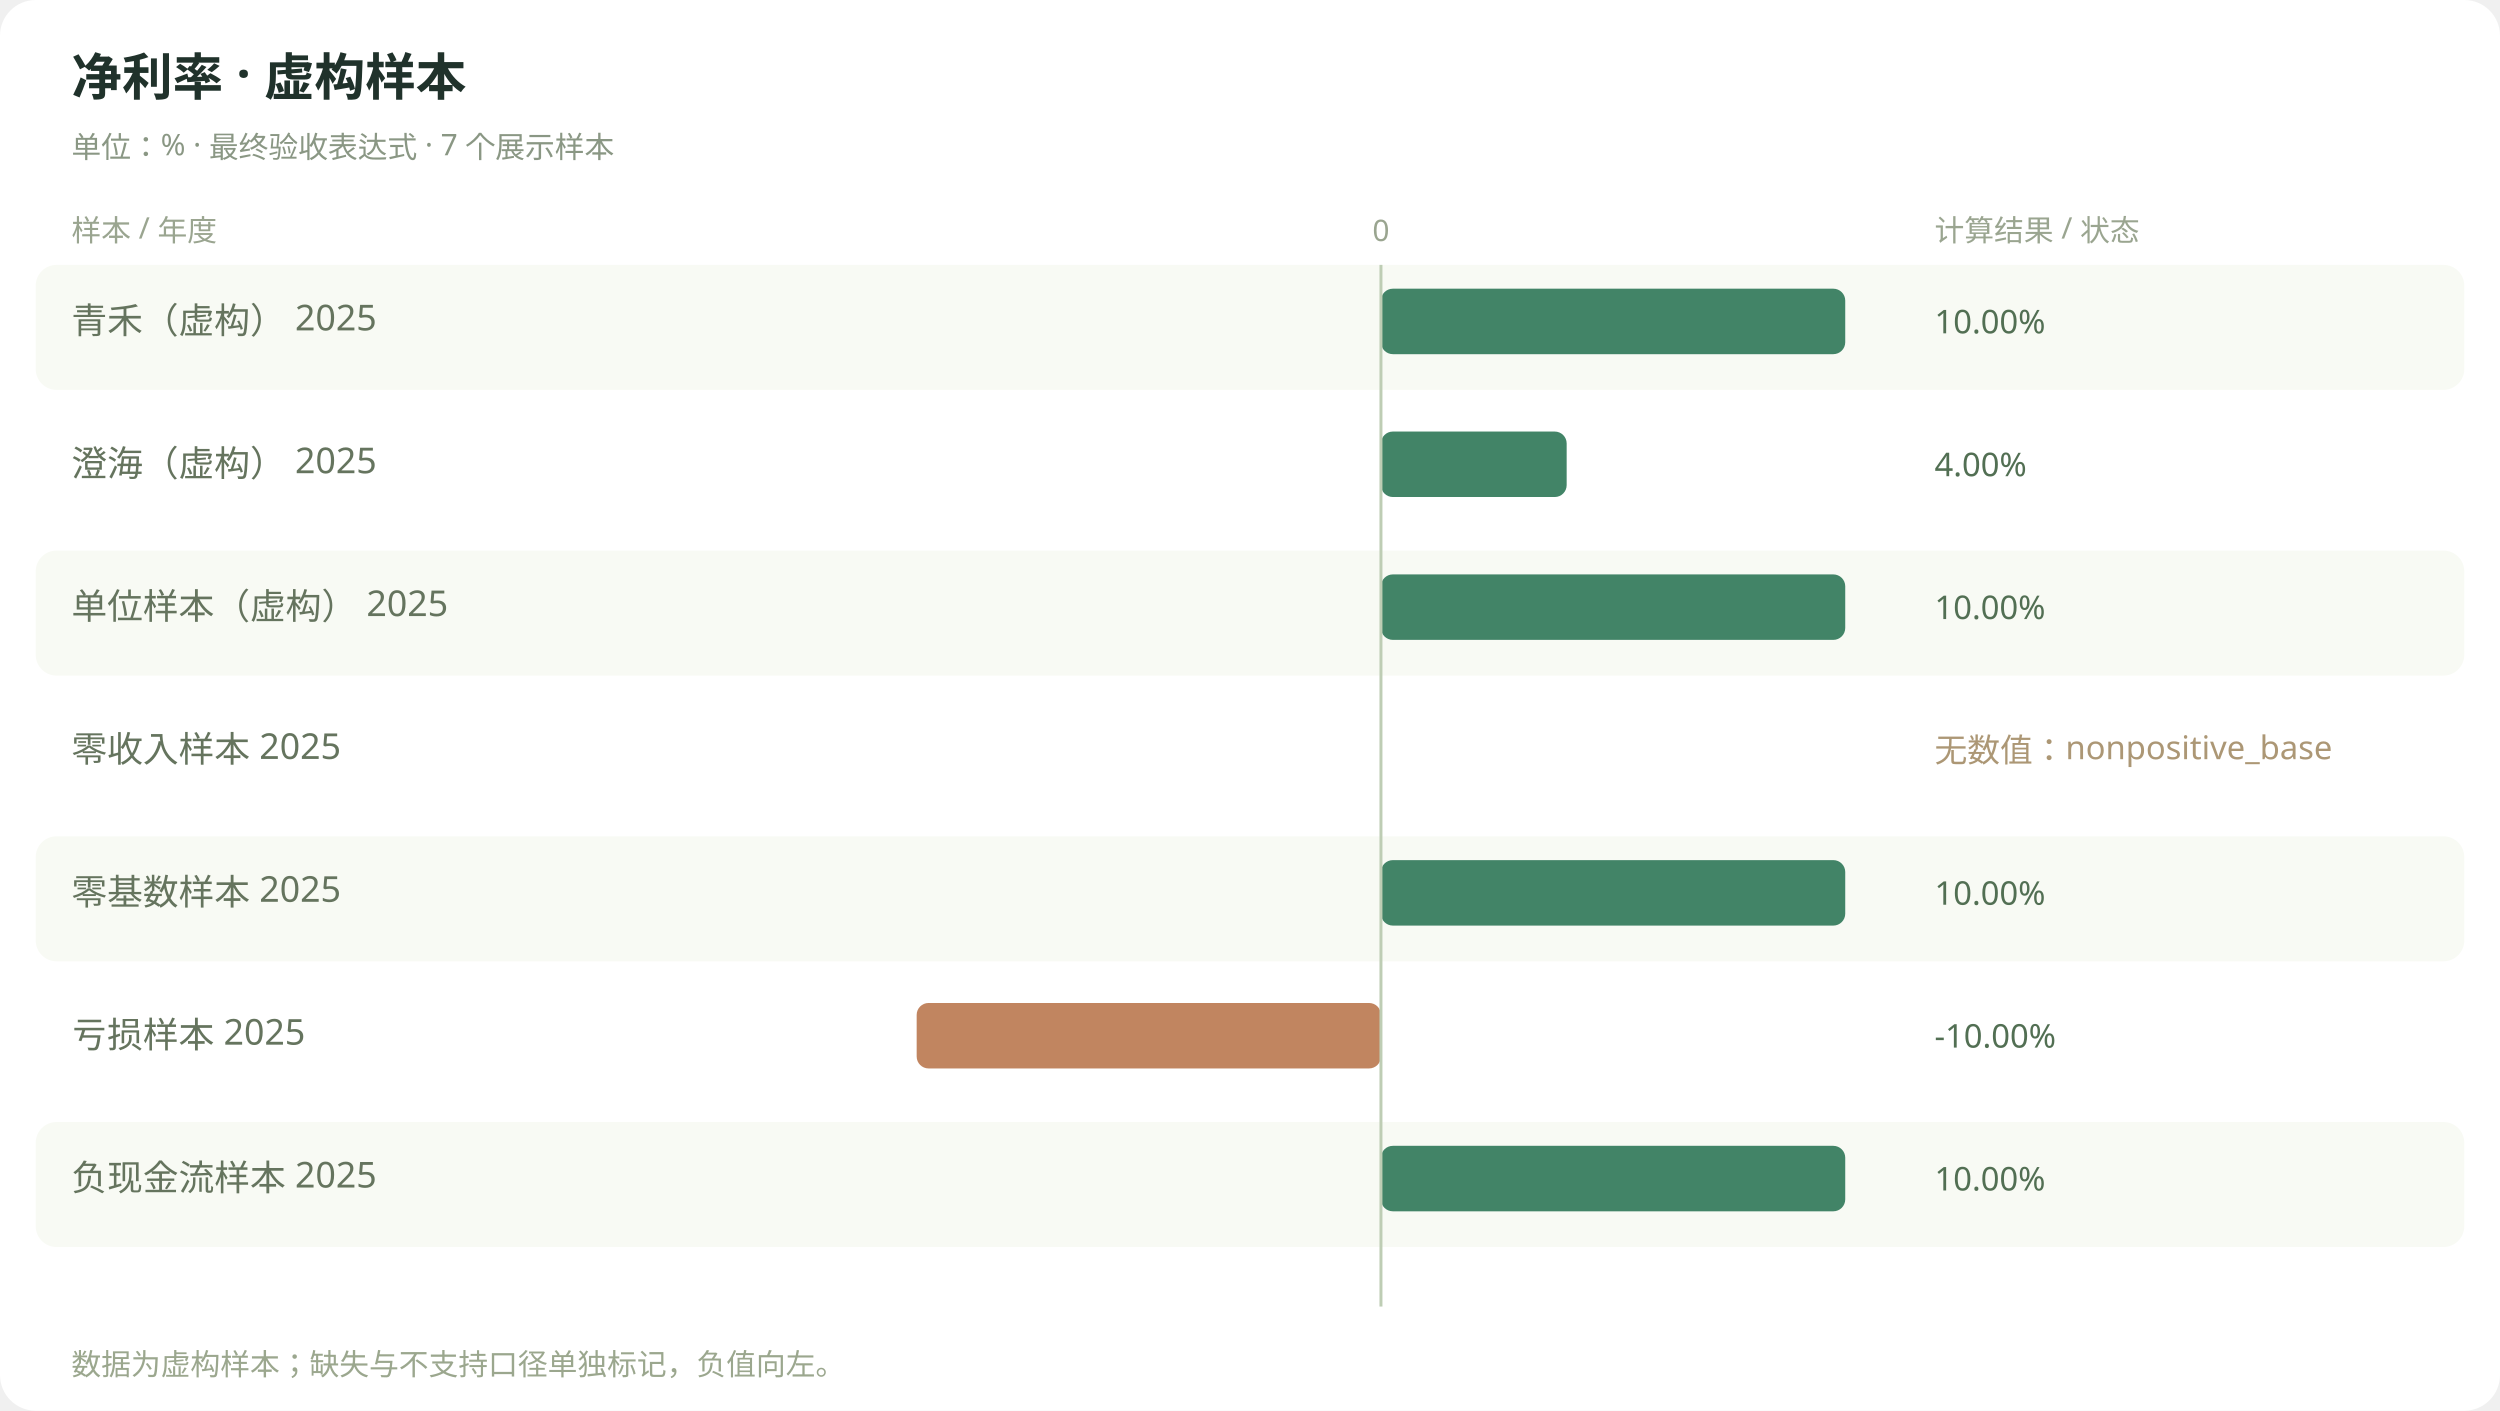
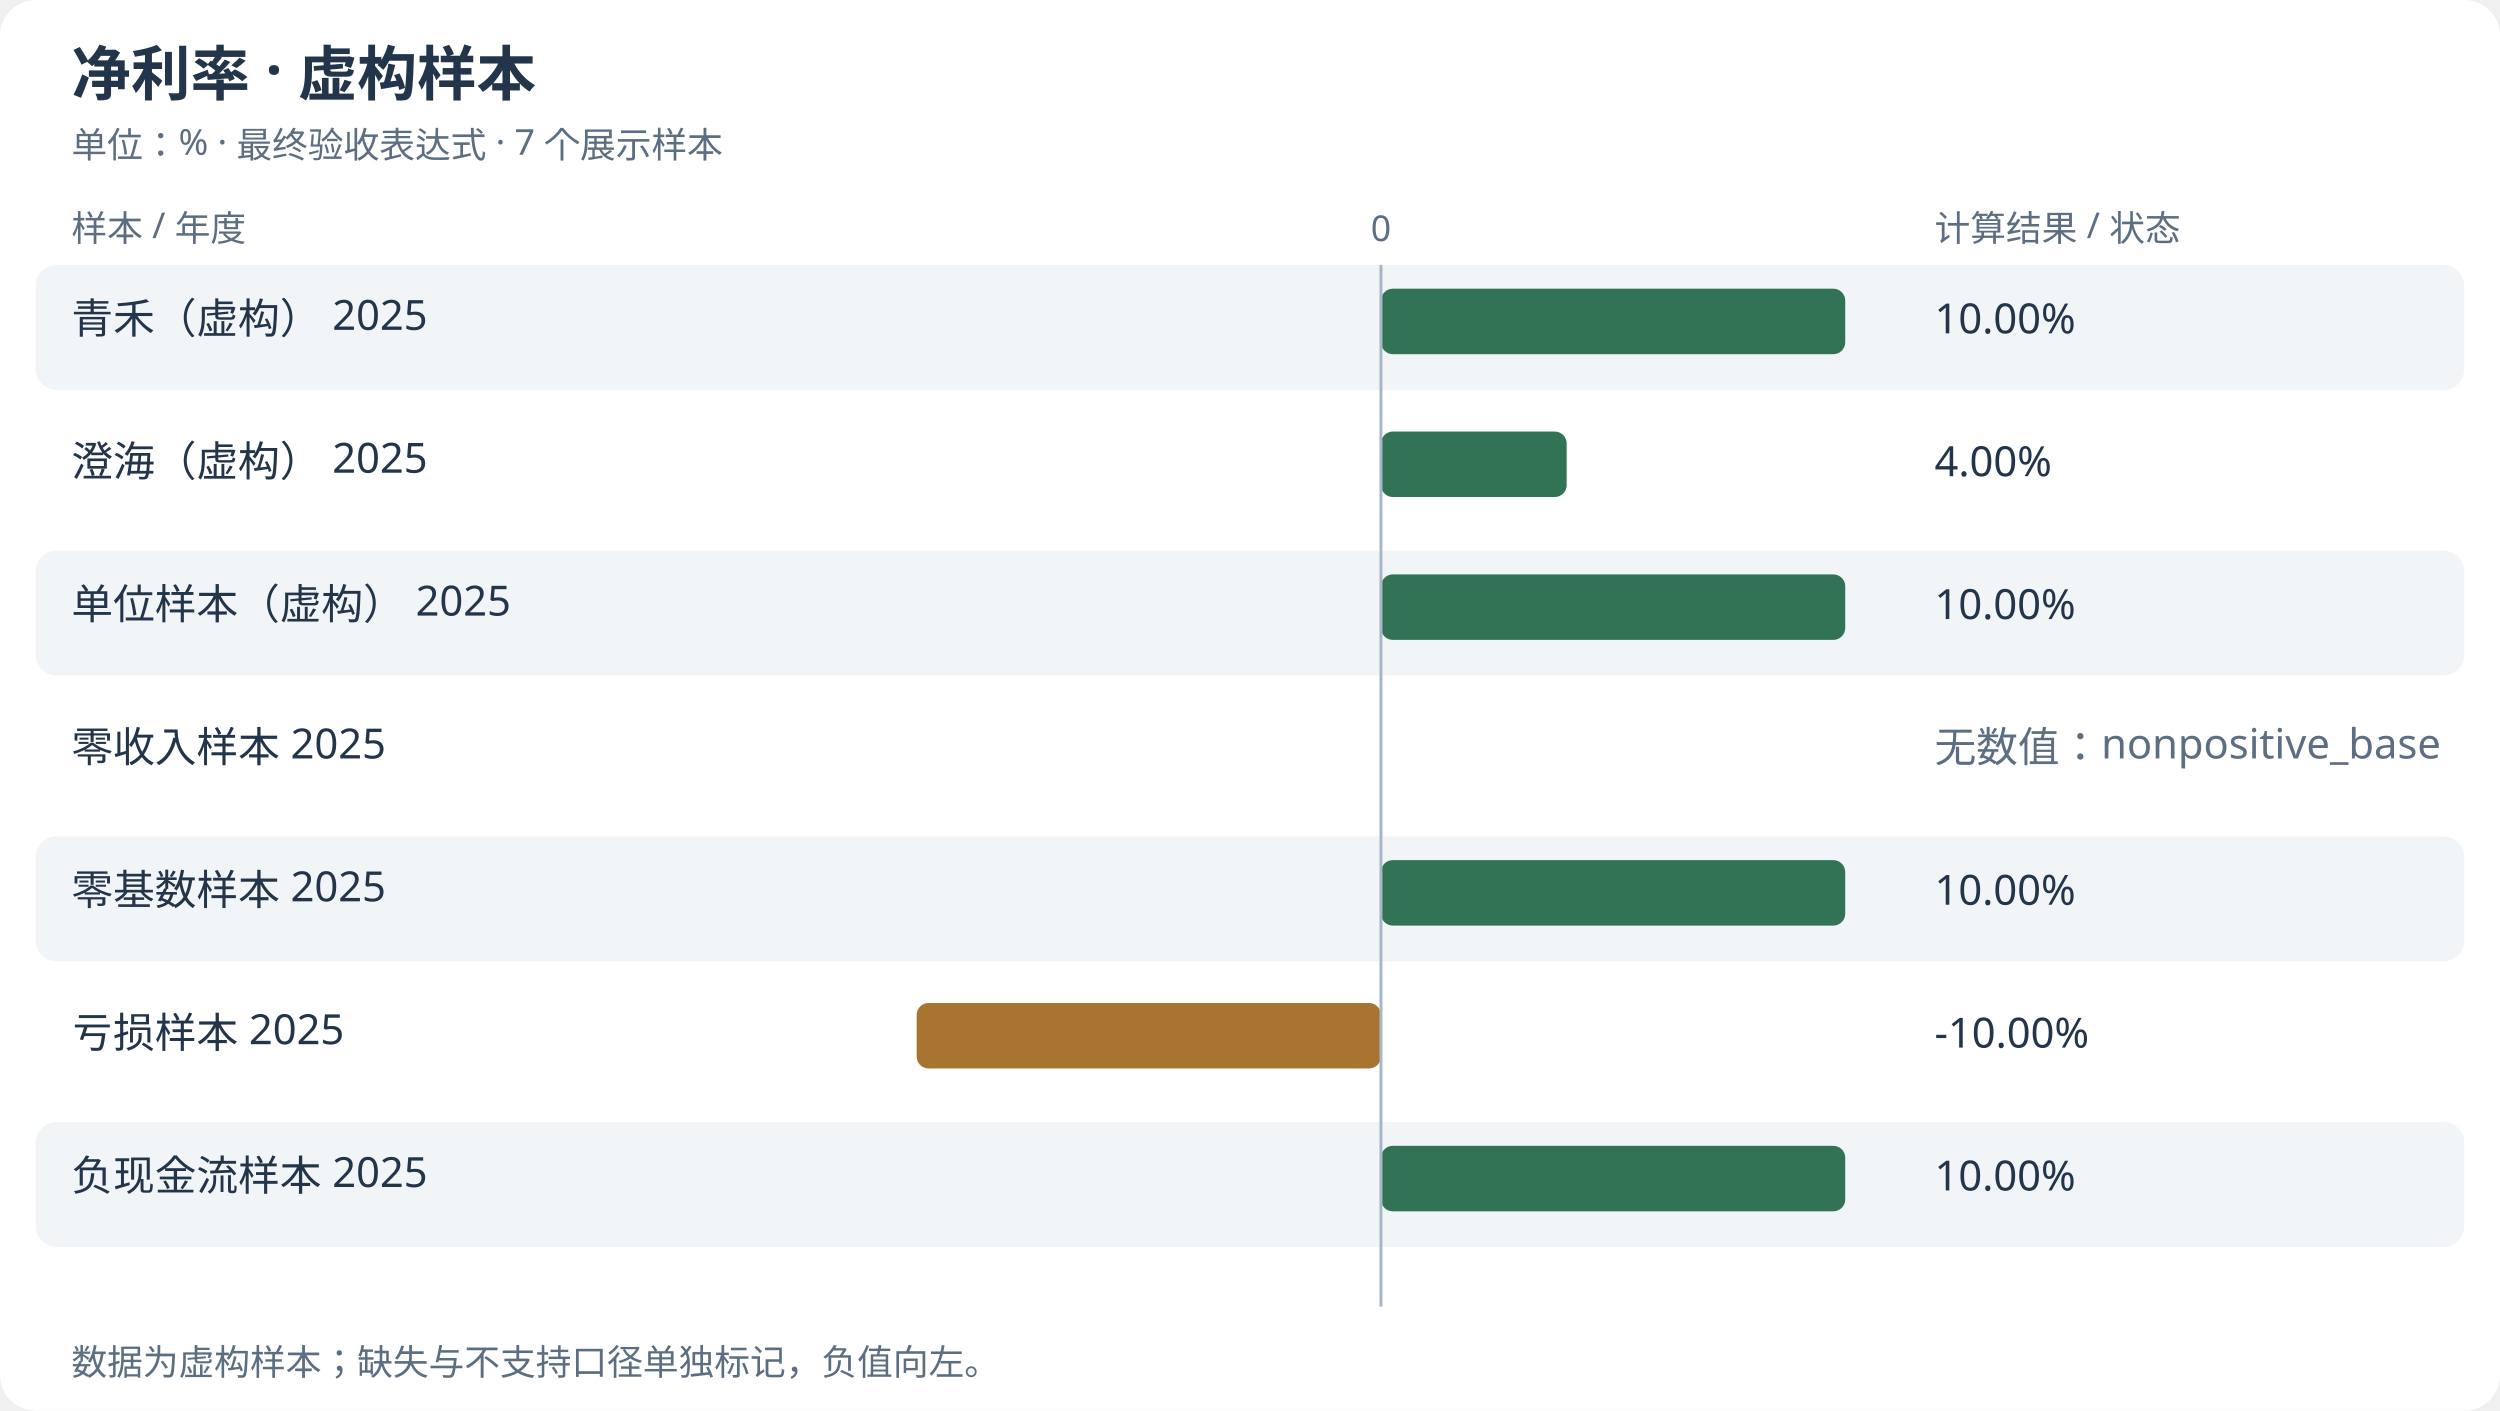
<svg xmlns="http://www.w3.org/2000/svg" width="840" height="474" viewBox="0 0 840 474" role="img" aria-labelledby="title description">
  <rect width="100%" height="100%" rx="12" fill="#fff" />
  <g font-family="Segoe UI,Microsoft YaHei,sans-serif">
-     <text id="title" x="24" y="32" font-size="17" font-weight="600" fill="#20322b">净利率 · 虚构样本</text>
-     <text x="24" y="53" font-size="10" fill="#8a9784">单位：% · 最终验收表达式 · 7 个展示样本</text>
-     <text x="24" y="81" font-size="10" fill="#9aa590">样本 / 年度</text>
-     <text x="464" y="81" font-size="10" text-anchor="middle" fill="#9aa590">0</text>
-     <text x="650" y="81" font-size="10" fill="#9aa590">计算结果 / 状态</text>
+     <text id="title" x="24" y="32" font-size="20" font-weight="600" fill="#22354a">净利率 · 虚构样本</text>
+     <text x="24" y="53" font-size="12" fill="#5c6e81">单位：% · 最终验收表达式 · 7 个展示样本</text>
+     <text x="24" y="81" font-size="12" fill="#5c6e81">样本 / 年度</text>
+     <text x="464" y="81" font-size="12" text-anchor="middle" fill="#5c6e81">0</text>
+     <text x="650" y="81" font-size="12" fill="#5c6e81">计算结果 / 状态</text>
    <g>
-       <rect x="12" y="89" width="816" height="42" rx="7" fill="#f8faf4" />
-       <text x="24" y="112" font-size="12" fill="#65745e">青禾（虚构） 2025</text>
-       <rect x="464.00" y="97" width="156.00" height="22" rx="4" fill="#428467" />
-       <text x="650" y="112" font-size="11" fill="#526f53">10.00%</text>
+       <rect x="12" y="89" width="816" height="42" rx="7" fill="#f2f5f8" />
+       <text x="24" y="112" font-size="14" fill="#22354a">青禾（虚构） 2025</text>
+       <rect x="464.00" y="97" width="156.00" height="22" rx="4" fill="#327356" />
+       <text x="650" y="112" font-size="14" fill="#22354a">10.00%</text>
    </g>
    <g>
      <rect x="12" y="137" width="816" height="42" rx="7" fill="#fff" />
-       <text x="24" y="160" font-size="12" fill="#65745e">澄海（虚构） 2025</text>
-       <rect x="464.00" y="145" width="62.40" height="22" rx="4" fill="#428467" />
-       <text x="650" y="160" font-size="11" fill="#526f53">4.00%</text>
+       <text x="24" y="160" font-size="14" fill="#22354a">澄海（虚构） 2025</text>
+       <rect x="464.00" y="145" width="62.40" height="22" rx="4" fill="#327356" />
+       <text x="650" y="160" font-size="14" fill="#22354a">4.00%</text>
    </g>
    <g>
-       <rect x="12" y="185" width="816" height="42" rx="7" fill="#f8faf4" />
-       <text x="24" y="208" font-size="12" fill="#65745e">单位样本（虚构） 2025</text>
-       <rect x="464.00" y="193" width="156.00" height="22" rx="4" fill="#428467" />
-       <text x="650" y="208" font-size="11" fill="#526f53">10.00%</text>
+       <rect x="12" y="185" width="816" height="42" rx="7" fill="#f2f5f8" />
+       <text x="24" y="208" font-size="14" fill="#22354a">单位样本（虚构） 2025</text>
+       <rect x="464.00" y="193" width="156.00" height="22" rx="4" fill="#327356" />
+       <text x="650" y="208" font-size="14" fill="#22354a">10.00%</text>
    </g>
    <g>
      <rect x="12" y="233" width="816" height="42" rx="7" fill="#fff" />
-       <text x="24" y="256" font-size="12" fill="#65745e">零收入样本 2025</text>
-       <text x="650" y="256" font-size="11" fill="#ac9775">无数值：nonpositive_base</text>
+       <text x="24" y="256" font-size="14" fill="#22354a">零收入样本 2025</text>
+       <text x="650" y="256" font-size="14" fill="#5c6e81">无数值：nonpositive_base</text>
    </g>
    <g>
-       <rect x="12" y="281" width="816" height="42" rx="7" fill="#f8faf4" />
-       <text x="24" y="304" font-size="12" fill="#65745e">零基数样本 2025</text>
-       <rect x="464.00" y="289" width="156.00" height="22" rx="4" fill="#428467" />
-       <text x="650" y="304" font-size="11" fill="#526f53">10.00%</text>
+       <rect x="12" y="281" width="816" height="42" rx="7" fill="#f2f5f8" />
+       <text x="24" y="304" font-size="14" fill="#22354a">零基数样本 2025</text>
+       <rect x="464.00" y="289" width="156.00" height="22" rx="4" fill="#327356" />
+       <text x="650" y="304" font-size="14" fill="#22354a">10.00%</text>
    </g>
    <g>
      <rect x="12" y="329" width="816" height="42" rx="7" fill="#fff" />
-       <text x="24" y="352" font-size="12" fill="#65745e">亏损样本 2025</text>
-       <rect x="308.00" y="337" width="156.00" height="22" rx="4" fill="#c18560" />
-       <text x="650" y="352" font-size="11" fill="#526f53">-10.00%</text>
+       <text x="24" y="352" font-size="14" fill="#22354a">亏损样本 2025</text>
+       <rect x="308.00" y="337" width="156.00" height="22" rx="4" fill="#a7752f" />
+       <text x="650" y="352" font-size="14" fill="#22354a">-10.00%</text>
    </g>
    <g>
-       <rect x="12" y="377" width="816" height="42" rx="7" fill="#f8faf4" />
-       <text x="24" y="400" font-size="12" fill="#65745e">负现金流样本 2025</text>
-       <rect x="464.00" y="385" width="156.00" height="22" rx="4" fill="#428467" />
-       <text x="650" y="400" font-size="11" fill="#526f53">10.00%</text>
+       <rect x="12" y="377" width="816" height="42" rx="7" fill="#f2f5f8" />
+       <text x="24" y="400" font-size="14" fill="#22354a">负现金流样本 2025</text>
+       <rect x="464.00" y="385" width="156.00" height="22" rx="4" fill="#327356" />
+       <text x="650" y="400" font-size="14" fill="#22354a">10.00%</text>
    </g>
-     <line x1="464" y1="89" x2="464" y2="439" stroke="#becdb4" />
-     <text x="24" y="462" font-size="10" fill="#9ba78e">数据为虚构样本；缺失与不支持口径单独标记，负值向左。</text>
+     <line x1="464" y1="89" x2="464" y2="439" stroke="#a6b8c8" />
+     <text x="24" y="462" font-size="12" fill="#5c6e81">数据为虚构样本；缺失与不支持口径单独标记，负值向左。</text>
  </g>
</svg>
